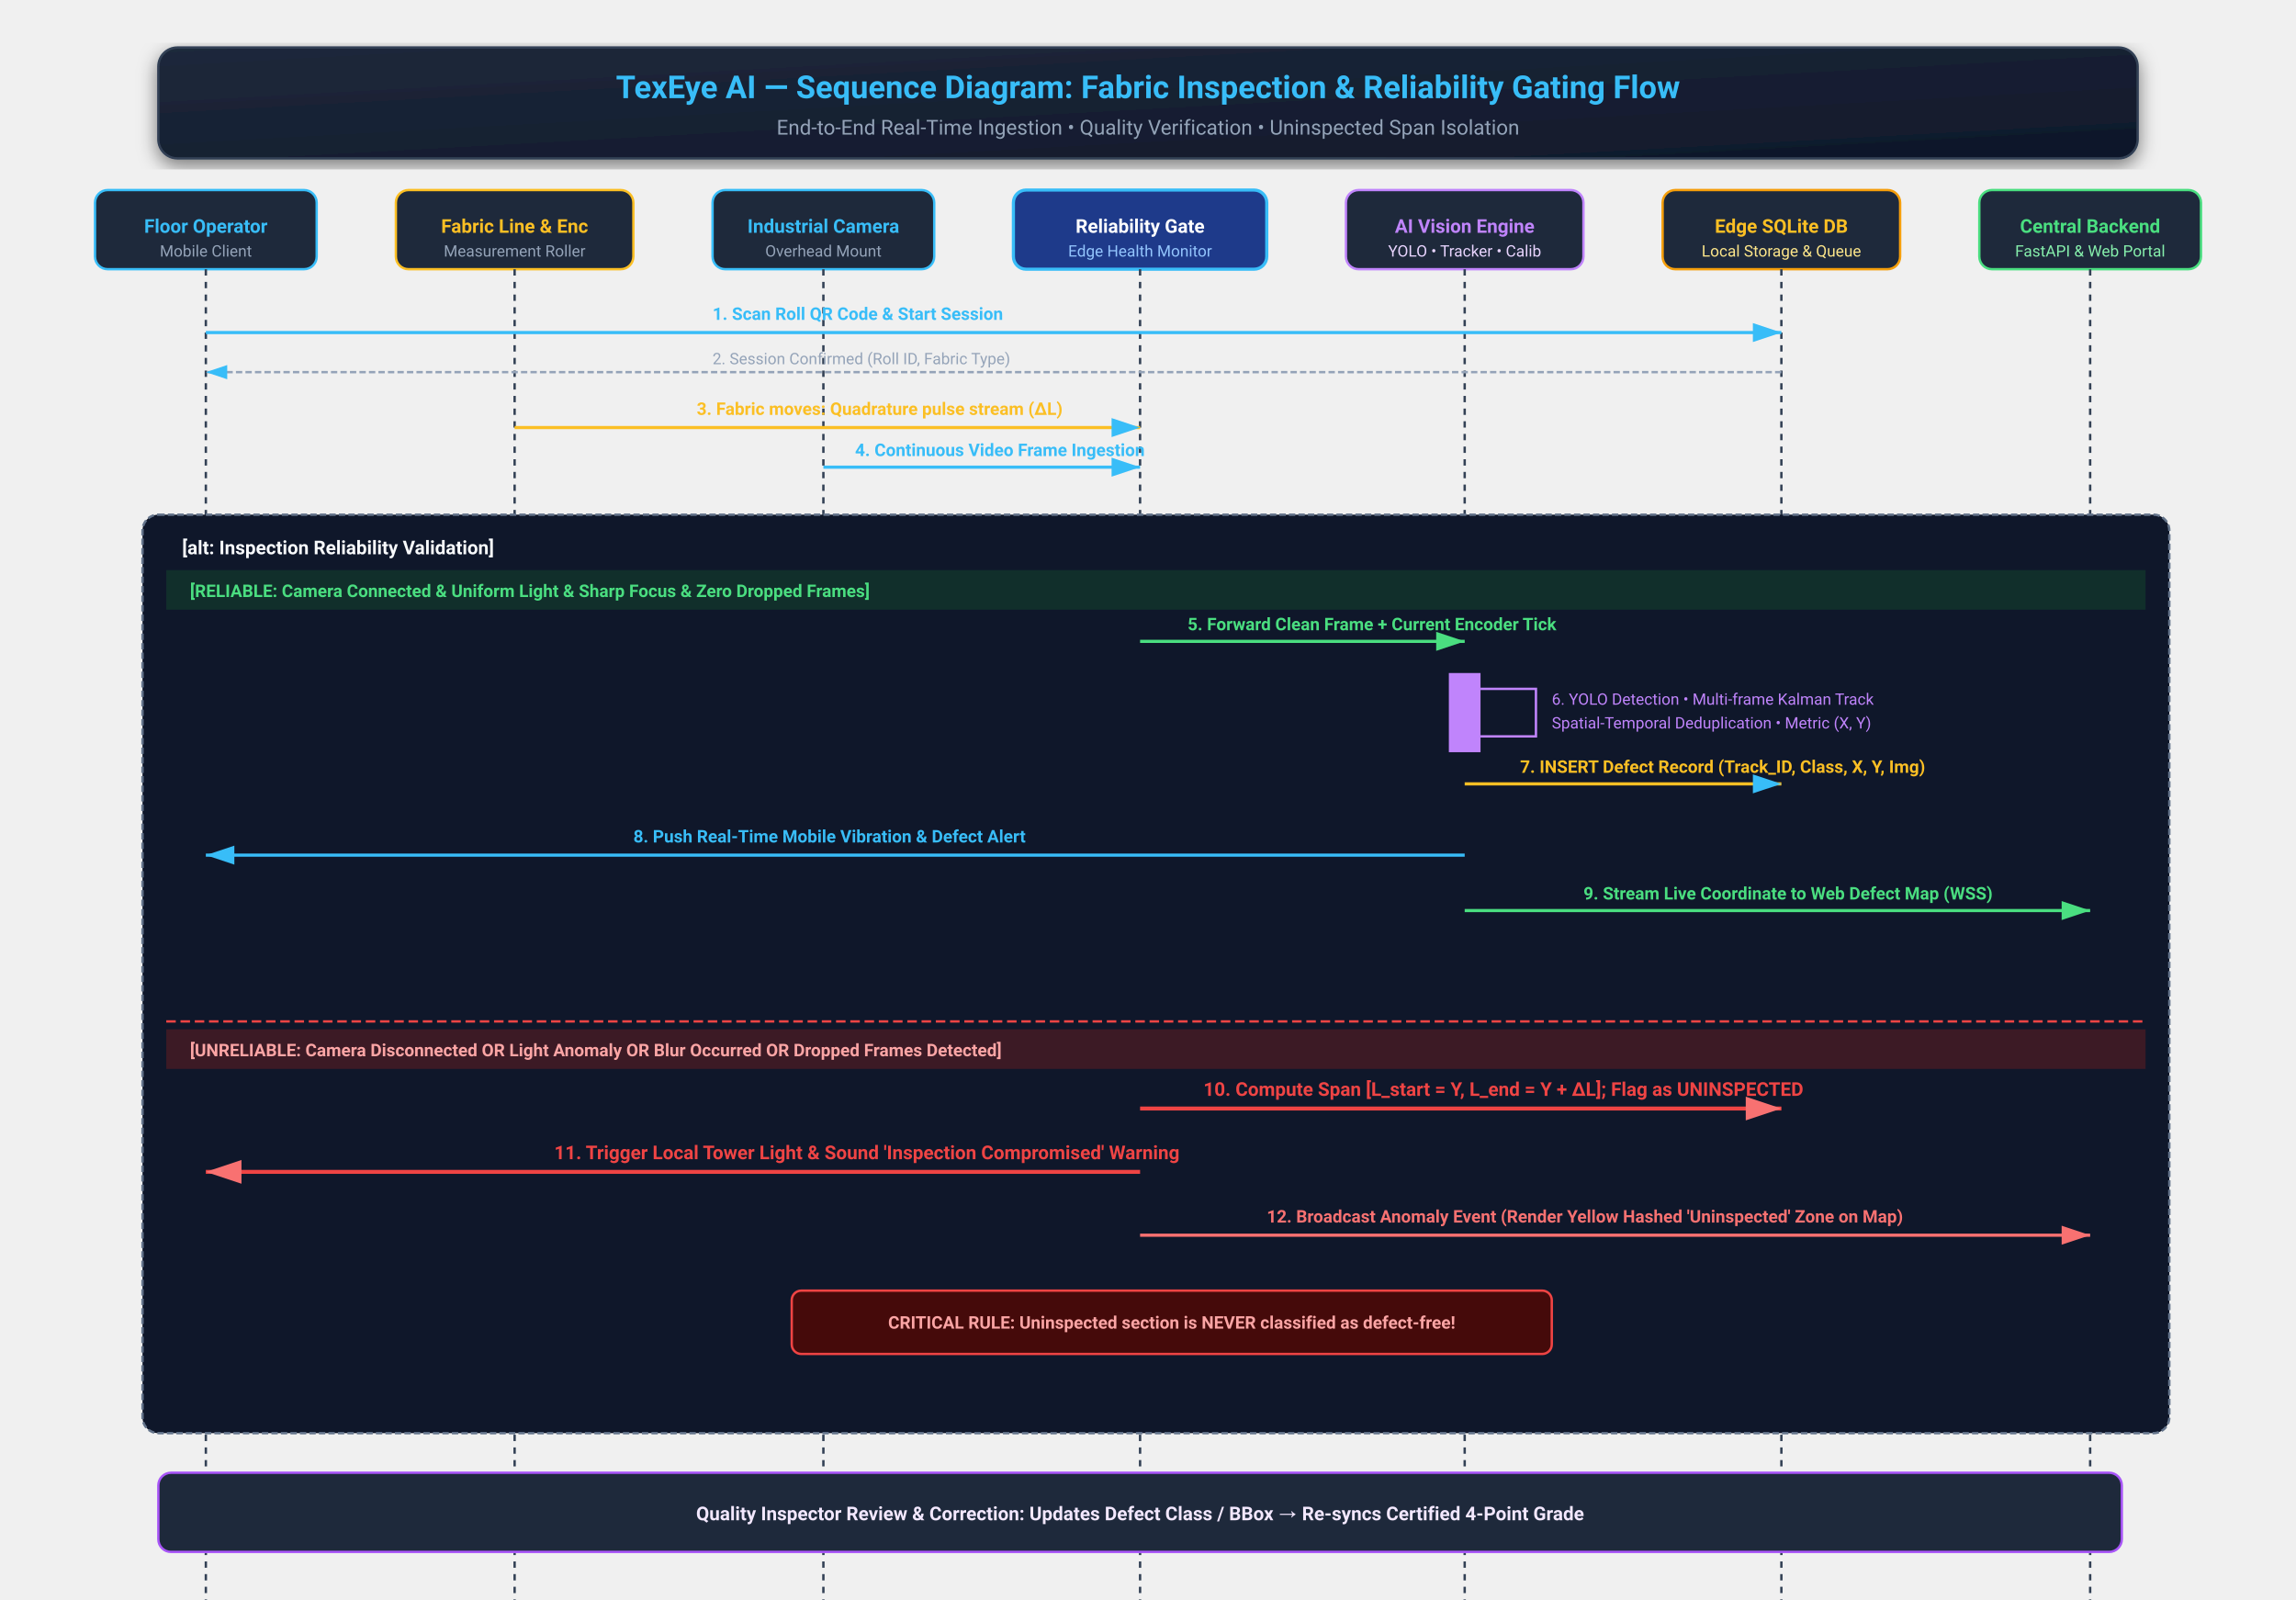
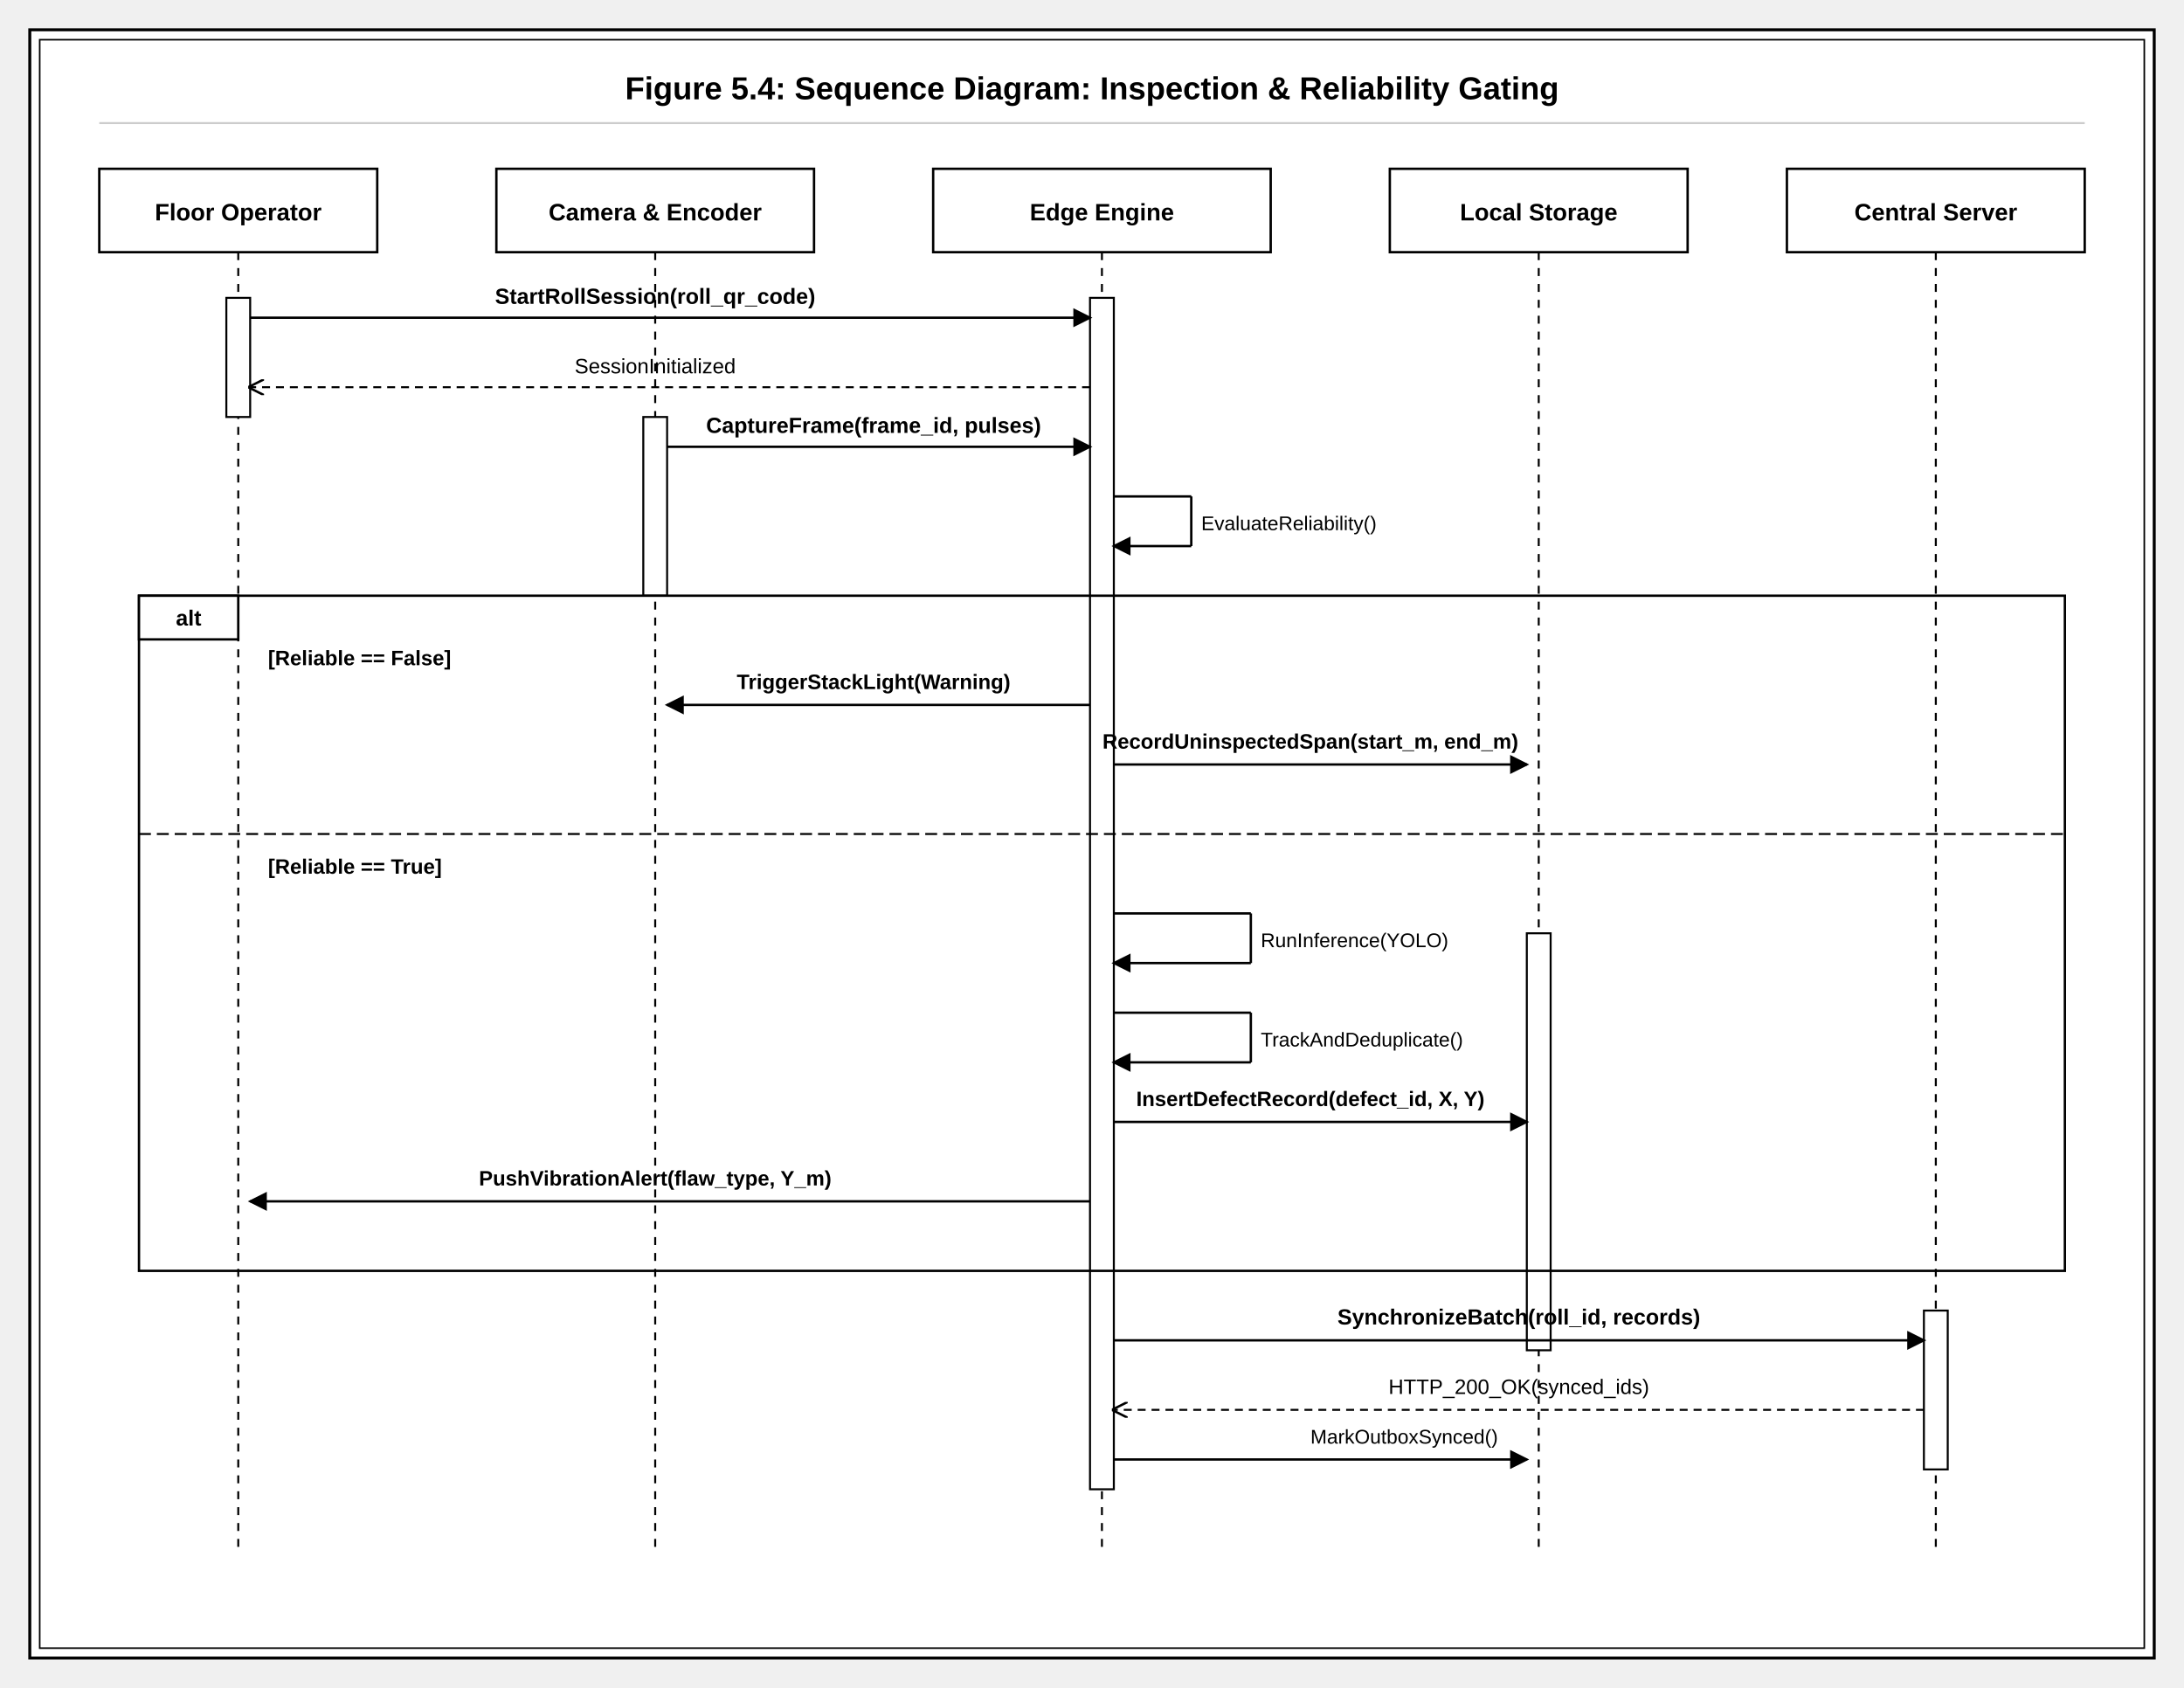
- <svg xmlns="http://www.w3.org/2000/svg" viewBox="0 0 1450 1010" width="100%" height="100%" style="background-color: #0b1120; font-family: -apple-system, BlinkMacSystemFont, 'Segoe UI', Roboto, Helvetica, Arial, sans-serif;">
+ <svg xmlns="http://www.w3.org/2000/svg" viewBox="0 0 1100 850" width="100%" height="100%" style="background-color: #ffffff; font-family: Arial, Helvetica, sans-serif;">
  <defs>
-     <linearGradient id="hdr12" x1="0%" y1="0%" x2="100%" y2="100%">
-       <stop offset="0%" stop-color="#1e293b" />
-       <stop offset="100%" stop-color="#0f172a" />
-     </linearGradient>
-     <filter id="sh12" x="-10%" y="-10%" width="120%" height="120%">
-       <feDropShadow dx="0" dy="4" stdDeviation="6" flood-color="#000000" flood-opacity="0.5" />
-     </filter>
-     <marker id="mB12" markerWidth="10" markerHeight="10" refX="9" refY="3" orient="auto">
-       <path d="M0,0 L0,6 L9,3 z" fill="#38bdf8" />
+     <marker id="arrow" markerWidth="8" markerHeight="8" refX="7" refY="4" orient="auto">
+       <polygon points="0 0, 8 4, 0 8" fill="#000000" />
    </marker>
-     <marker id="mG12" markerWidth="10" markerHeight="10" refX="9" refY="3" orient="auto">
-       <path d="M0,0 L0,6 L9,3 z" fill="#4ade80" />
-     </marker>
-     <marker id="mR12" markerWidth="10" markerHeight="10" refX="9" refY="3" orient="auto">
-       <path d="M0,0 L0,6 L9,3 z" fill="#f87171" />
-     </marker>
-     <marker id="mP12" markerWidth="10" markerHeight="10" refX="9" refY="3" orient="auto">
-       <path d="M0,0 L0,6 L9,3 z" fill="#c084fc" />
+     <marker id="openArrow" markerWidth="8" markerHeight="8" refX="7" refY="4" orient="auto">
+       <path d="M0,0 L8,4 L0,8" fill="none" stroke="#000000" stroke-width="1.2" />
    </marker>
  </defs>
-   <g transform="translate(100, 30)" filter="url(#sh12)">
-     <rect width="1250" height="70" rx="12" fill="url(#hdr12)" stroke="#334155" stroke-width="1.5" />
-     <text x="625" y="32" fill="#38bdf8" font-size="20" font-weight="bold" text-anchor="middle">TexEye AI — Sequence Diagram: Fabric Inspection &amp; Reliability Gating Flow</text>
-     <text x="625" y="55" fill="#94a3b8" font-size="13" text-anchor="middle">End-to-End Real-Time Ingestion • Quality Verification • Uninspected Span Isolation</text>
-   </g>
-   <g transform="translate(60, 120)">
-     <rect width="140" height="50" rx="8" fill="#1e293b" stroke="#38bdf8" stroke-width="1.5" />
-     <text x="70" y="27" fill="#38bdf8" font-size="12" font-weight="bold" text-anchor="middle">Floor Operator</text>
-     <text x="70" y="42" fill="#94a3b8" font-size="10" text-anchor="middle">Mobile Client</text>
-     <line x1="70" y1="50" x2="70" y2="980" stroke="#334155" stroke-width="1.5" stroke-dasharray="4 4" />
-   </g>
-   <g transform="translate(250, 120)">
-     <rect width="150" height="50" rx="8" fill="#1e293b" stroke="#fbbf24" stroke-width="1.5" />
-     <text x="75" y="27" fill="#fbbf24" font-size="12" font-weight="bold" text-anchor="middle">Fabric Line &amp; Enc</text>
-     <text x="75" y="42" fill="#94a3b8" font-size="10" text-anchor="middle">Measurement Roller</text>
-     <line x1="75" y1="50" x2="75" y2="980" stroke="#334155" stroke-width="1.5" stroke-dasharray="4 4" />
-   </g>
-   <g transform="translate(450, 120)">
-     <rect width="140" height="50" rx="8" fill="#1e293b" stroke="#38bdf8" stroke-width="1.5" />
-     <text x="70" y="27" fill="#38bdf8" font-size="12" font-weight="bold" text-anchor="middle">Industrial Camera</text>
-     <text x="70" y="42" fill="#94a3b8" font-size="10" text-anchor="middle">Overhead Mount</text>
-     <line x1="70" y1="50" x2="70" y2="980" stroke="#334155" stroke-width="1.5" stroke-dasharray="4 4" />
-   </g>
-   <g transform="translate(640, 120)">
-     <rect width="160" height="50" rx="8" fill="#1e3a8a" stroke="#38bdf8" stroke-width="2" />
-     <text x="80" y="27" fill="#ffffff" font-size="12" font-weight="bold" text-anchor="middle">Reliability Gate</text>
-     <text x="80" y="42" fill="#93c5fd" font-size="10" text-anchor="middle">Edge Health Monitor</text>
-     <line x1="80" y1="50" x2="80" y2="980" stroke="#334155" stroke-width="1.5" stroke-dasharray="4 4" />
-   </g>
-   <g transform="translate(850, 120)">
-     <rect width="150" height="50" rx="8" fill="#1e293b" stroke="#c084fc" stroke-width="1.5" />
-     <text x="75" y="27" fill="#c084fc" font-size="12" font-weight="bold" text-anchor="middle">AI Vision Engine</text>
-     <text x="75" y="42" fill="#e9d5ff" font-size="10" text-anchor="middle">YOLO • Tracker • Calib</text>
-     <line x1="75" y1="50" x2="75" y2="980" stroke="#334155" stroke-width="1.5" stroke-dasharray="4 4" />
-   </g>
-   <g transform="translate(1050, 120)">
-     <rect width="150" height="50" rx="8" fill="#1e293b" stroke="#f59e0b" stroke-width="1.5" />
-     <text x="75" y="27" fill="#fbbf24" font-size="12" font-weight="bold" text-anchor="middle">Edge SQLite DB</text>
-     <text x="75" y="42" fill="#fde68a" font-size="10" text-anchor="middle">Local Storage &amp; Queue</text>
-     <line x1="75" y1="50" x2="75" y2="980" stroke="#334155" stroke-width="1.5" stroke-dasharray="4 4" />
-   </g>
-   <g transform="translate(1250, 120)">
-     <rect width="140" height="50" rx="8" fill="#1e293b" stroke="#4ade80" stroke-width="1.5" />
-     <text x="70" y="27" fill="#4ade80" font-size="12" font-weight="bold" text-anchor="middle">Central Backend</text>
-     <text x="70" y="42" fill="#86efac" font-size="10" text-anchor="middle">FastAPI &amp; Web Portal</text>
-     <line x1="70" y1="50" x2="70" y2="980" stroke="#334155" stroke-width="1.5" stroke-dasharray="4 4" />
-   </g>
-   <path d="M 130 210 L 1125 210" stroke="#38bdf8" stroke-width="2" marker-end="url(#mB12)" fill="none" />
-   <text x="450" y="202" fill="#38bdf8" font-size="11" font-weight="bold">1. Scan Roll QR Code &amp; Start Session</text>
-   <path d="M 1125 235 L 130 235" stroke="#94a3b8" stroke-width="1.5" stroke-dasharray="4 2" marker-end="url(#mB12)" fill="none" />
-   <text x="450" y="230" fill="#94a3b8" font-size="10">2. Session Confirmed (Roll ID, Fabric Type)</text>
-   <path d="M 325 270 L 720 270" stroke="#fbbf24" stroke-width="2" marker-end="url(#mB12)" fill="none" />
-   <text x="440" y="262" fill="#fbbf24" font-size="11" font-weight="bold">3. Fabric moves: Quadrature pulse stream (ΔL)</text>
-   <path d="M 520 295 L 720 295" stroke="#38bdf8" stroke-width="2" marker-end="url(#mB12)" fill="none" />
-   <text x="540" y="288" fill="#38bdf8" font-size="11" font-weight="bold">4. Continuous Video Frame Ingestion</text>
-   <g transform="translate(90, 325)">
-     <rect width="1280" height="580" rx="10" fill="#0f172a" stroke="#64748b" stroke-width="1.5" stroke-dasharray="4 2" />
-     <text x="25" y="25" fill="#f8fafc" font-size="12" font-weight="bold">[alt: Inspection Reliability Validation]</text>
-     <rect x="15" y="35" width="1250" height="25" fill="#14532d" opacity="0.4" />
-     <text x="30" y="52" fill="#4ade80" font-size="11" font-weight="bold">[RELIABLE: Camera Connected &amp; Uniform Light &amp; Sharp Focus &amp; Zero Dropped Frames]</text>
-     <line x1="15" y1="320" x2="1265" y2="320" stroke="#ef4444" stroke-width="1.5" stroke-dasharray="6 3" />
-     <rect x="15" y="325" width="1250" height="25" fill="#7f1d1d" opacity="0.4" />
-     <text x="30" y="342" fill="#fca5a5" font-size="11" font-weight="bold">[UNRELIABLE: Camera Disconnected OR Light Anomaly OR Blur Occurred OR Dropped Frames Detected]</text>
-   </g>
-   <path d="M 720 405 L 925 405" stroke="#4ade80" stroke-width="2" marker-end="url(#mG12)" fill="none" />
-   <text x="750" y="398" fill="#4ade80" font-size="11" font-weight="bold">5. Forward Clean Frame + Current Encoder Tick</text>
-   <rect x="915" y="425" width="20" height="50" fill="#c084fc" />
-   <path d="M 935 435 L 970 435 L 970 465 L 935 465" stroke="#c084fc" stroke-width="1.5" fill="none" />
-   <text x="980" y="445" fill="#c084fc" font-size="10">6. YOLO Detection • Multi-frame Kalman Track</text>
-   <text x="980" y="460" fill="#c084fc" font-size="10">Spatial-Temporal Deduplication • Metric (X, Y)</text>
-   <path d="M 925 495 L 1125 495" stroke="#fbbf24" stroke-width="2" marker-end="url(#mB12)" fill="none" />
-   <text x="960" y="488" fill="#fbbf24" font-size="11" font-weight="bold">7. INSERT Defect Record (Track_ID, Class, X, Y, Img)</text>
-   <path d="M 925 540 L 130 540" stroke="#38bdf8" stroke-width="2" marker-end="url(#mB12)" fill="none" />
-   <text x="400" y="532" fill="#38bdf8" font-size="11" font-weight="bold">8. Push Real-Time Mobile Vibration &amp; Defect Alert</text>
-   <path d="M 925 575 L 1320 575" stroke="#4ade80" stroke-width="2" marker-end="url(#mG12)" fill="none" />
-   <text x="1000" y="568" fill="#4ade80" font-size="11" font-weight="bold">9. Stream Live Coordinate to Web Defect Map (WSS)</text>
-   <path d="M 720 700 L 1125 700" stroke="#ef4444" stroke-width="2.5" marker-end="url(#mR12)" fill="none" />
-   <text x="760" y="692" fill="#ef4444" font-size="12" font-weight="bold">10. Compute Span [L_start = Y, L_end = Y + ΔL]; Flag as UNINSPECTED</text>
-   <path d="M 720 740 L 130 740" stroke="#ef4444" stroke-width="2.5" marker-end="url(#mR12)" fill="none" />
-   <text x="350" y="732" fill="#ef4444" font-size="12" font-weight="bold">11. Trigger Local Tower Light &amp; Sound 'Inspection Compromised' Warning</text>
-   <path d="M 720 780 L 1320 780" stroke="#f87171" stroke-width="2" marker-end="url(#mR12)" fill="none" />
-   <text x="800" y="772" fill="#f87171" font-size="11" font-weight="bold">12. Broadcast Anomaly Event (Render Yellow Hashed 'Uninspected' Zone on Map)</text>
-   <g transform="translate(500, 815)">
-     <rect width="480" height="40" rx="6" fill="#450a0a" stroke="#ef4444" stroke-width="1.5" />
-     <text x="240" y="24" fill="#fca5a5" font-size="11" font-weight="bold" text-anchor="middle">CRITICAL RULE: Uninspected section is NEVER classified as defect-free!</text>
-   </g>
-   <g transform="translate(100, 930)">
-     <rect width="1240" height="50" rx="8" fill="#1e293b" stroke="#a855f7" stroke-width="1.5" />
-     <text x="620" y="30" fill="#f3e8ff" font-size="12" font-weight="bold" text-anchor="middle">Quality Inspector Review &amp; Correction: Updates Defect Class / BBox → Re-syncs Certified 4-Point Grade</text>
-   </g>
+   <rect x="15" y="15" width="1070" height="820" fill="#ffffff" stroke="#000000" stroke-width="1.5" />
+   <rect x="20" y="20" width="1060" height="810" fill="none" stroke="#000000" stroke-width="0.8" />
+   <text x="550" y="50" fill="#000000" font-size="16" font-weight="bold" text-anchor="middle">Figure 5.4: Sequence Diagram: Inspection &amp; Reliability Gating</text>
+   <line x1="50" y1="62" x2="1050" y2="62" stroke="#cccccc" stroke-width="1" />
+   <rect x="50" y="85" width="140" height="42" fill="#ffffff" stroke="#000000" stroke-width="1.2" />
+   <text x="120" y="111" fill="#000000" font-size="12" font-weight="bold" text-anchor="middle">Floor Operator</text>
+   <line x1="120" y1="127" x2="120" y2="780" stroke="#000000" stroke-width="1" stroke-dasharray="4 4" />
+   <rect x="250" y="85" width="160" height="42" fill="#ffffff" stroke="#000000" stroke-width="1.2" />
+   <text x="330" y="111" fill="#000000" font-size="12" font-weight="bold" text-anchor="middle">Camera &amp; Encoder</text>
+   <line x1="330" y1="127" x2="330" y2="780" stroke="#000000" stroke-width="1" stroke-dasharray="4 4" />
+   <rect x="470" y="85" width="170" height="42" fill="#ffffff" stroke="#000000" stroke-width="1.2" />
+   <text x="555" y="111" fill="#000000" font-size="12" font-weight="bold" text-anchor="middle">Edge Engine</text>
+   <line x1="555" y1="127" x2="555" y2="780" stroke="#000000" stroke-width="1" stroke-dasharray="4 4" />
+   <rect x="700" y="85" width="150" height="42" fill="#ffffff" stroke="#000000" stroke-width="1.2" />
+   <text x="775" y="111" fill="#000000" font-size="12" font-weight="bold" text-anchor="middle">Local Storage</text>
+   <line x1="775" y1="127" x2="775" y2="780" stroke="#000000" stroke-width="1" stroke-dasharray="4 4" />
+   <rect x="900" y="85" width="150" height="42" fill="#ffffff" stroke="#000000" stroke-width="1.2" />
+   <text x="975" y="111" fill="#000000" font-size="12" font-weight="bold" text-anchor="middle">Central Server</text>
+   <line x1="975" y1="127" x2="975" y2="780" stroke="#000000" stroke-width="1" stroke-dasharray="4 4" />
+   <rect x="114" y="150" width="12" height="60" fill="#ffffff" stroke="#000000" stroke-width="1" />
+   <rect x="549" y="150" width="12" height="600" fill="#ffffff" stroke="#000000" stroke-width="1" />
+   <rect x="324" y="210" width="12" height="90" fill="#ffffff" stroke="#000000" stroke-width="1" />
+   <rect x="769" y="470" width="12" height="210" fill="#ffffff" stroke="#000000" stroke-width="1" />
+   <rect x="969" y="660" width="12" height="80" fill="#ffffff" stroke="#000000" stroke-width="1" />
+   <line x1="126" y1="160" x2="549" y2="160" stroke="#000000" stroke-width="1.2" marker-end="url(#arrow)" />
+   <text x="330" y="153" fill="#000000" font-size="11" font-weight="bold" text-anchor="middle">StartRollSession(roll_qr_code)</text>
+   <line x1="549" y1="195" x2="126" y2="195" stroke="#000000" stroke-width="1" stroke-dasharray="4 3" marker-end="url(#openArrow)" />
+   <text x="330" y="188" fill="#000000" font-size="10.5" text-anchor="middle">SessionInitialized</text>
+   <line x1="336" y1="225" x2="549" y2="225" stroke="#000000" stroke-width="1.2" marker-end="url(#arrow)" />
+   <text x="440" y="218" fill="#000000" font-size="11" font-weight="bold" text-anchor="middle">CaptureFrame(frame_id, pulses)</text>
+   <line x1="561" y1="250" x2="600" y2="250" stroke="#000000" stroke-width="1.2" />
+   <line x1="600" y1="250" x2="600" y2="275" stroke="#000000" stroke-width="1.2" />
+   <line x1="600" y1="275" x2="561" y2="275" stroke="#000000" stroke-width="1.2" marker-end="url(#arrow)" />
+   <text x="605" y="267" fill="#000000" font-size="10">EvaluateReliability()</text>
+   <rect x="70" y="300" width="970" height="340" fill="none" stroke="#000000" stroke-width="1.2" />
+   <rect x="70" y="300" width="50" height="22" fill="#ffffff" stroke="#000000" stroke-width="1.2" />
+   <text x="95" y="315" fill="#000000" font-size="11" font-weight="bold" text-anchor="middle">alt</text>
+   <text x="135" y="335" fill="#000000" font-size="10.5" font-weight="bold">[Reliable == False]</text>
+   <line x1="549" y1="355" x2="336" y2="355" stroke="#000000" stroke-width="1.2" marker-end="url(#arrow)" />
+   <text x="440" y="347" fill="#000000" font-size="10.5" font-weight="bold" text-anchor="middle">TriggerStackLight(Warning)</text>
+   <line x1="561" y1="385" x2="769" y2="385" stroke="#000000" stroke-width="1.2" marker-end="url(#arrow)" />
+   <text x="660" y="377" fill="#000000" font-size="10.5" font-weight="bold" text-anchor="middle">RecordUninspectedSpan(start_m, end_m)</text>
+   <line x1="70" y1="420" x2="1040" y2="420" stroke="#000000" stroke-width="1" stroke-dasharray="6 3" />
+   <text x="135" y="440" fill="#000000" font-size="10.5" font-weight="bold">[Reliable == True]</text>
+   <line x1="561" y1="460" x2="630" y2="460" stroke="#000000" stroke-width="1.2" />
+   <line x1="630" y1="460" x2="630" y2="485" stroke="#000000" stroke-width="1.2" />
+   <line x1="630" y1="485" x2="561" y2="485" stroke="#000000" stroke-width="1.2" marker-end="url(#arrow)" />
+   <text x="635" y="477" fill="#000000" font-size="10">RunInference(YOLO)</text>
+   <line x1="561" y1="510" x2="630" y2="510" stroke="#000000" stroke-width="1.2" />
+   <line x1="630" y1="510" x2="630" y2="535" stroke="#000000" stroke-width="1.2" />
+   <line x1="630" y1="535" x2="561" y2="535" stroke="#000000" stroke-width="1.2" marker-end="url(#arrow)" />
+   <text x="635" y="527" fill="#000000" font-size="10">TrackAndDeduplicate()</text>
+   <line x1="561" y1="565" x2="769" y2="565" stroke="#000000" stroke-width="1.2" marker-end="url(#arrow)" />
+   <text x="660" y="557" fill="#000000" font-size="10.5" font-weight="bold" text-anchor="middle">InsertDefectRecord(defect_id, X, Y)</text>
+   <line x1="549" y1="605" x2="126" y2="605" stroke="#000000" stroke-width="1.2" marker-end="url(#arrow)" />
+   <text x="330" y="597" fill="#000000" font-size="10.5" font-weight="bold" text-anchor="middle">PushVibrationAlert(flaw_type, Y_m)</text>
+   <line x1="561" y1="675" x2="969" y2="675" stroke="#000000" stroke-width="1.2" marker-end="url(#arrow)" />
+   <text x="765" y="667" fill="#000000" font-size="11" font-weight="bold" text-anchor="middle">SynchronizeBatch(roll_id, records)</text>
+   <line x1="969" y1="710" x2="561" y2="710" stroke="#000000" stroke-width="1" stroke-dasharray="4 3" marker-end="url(#openArrow)" />
+   <text x="765" y="702" fill="#000000" font-size="10.5" text-anchor="middle">HTTP_200_OK(synced_ids)</text>
+   <line x1="561" y1="735" x2="769" y2="735" stroke="#000000" stroke-width="1.2" marker-end="url(#arrow)" />
+   <text x="660" y="727" fill="#000000" font-size="10">MarkOutboxSynced()</text>
</svg>
